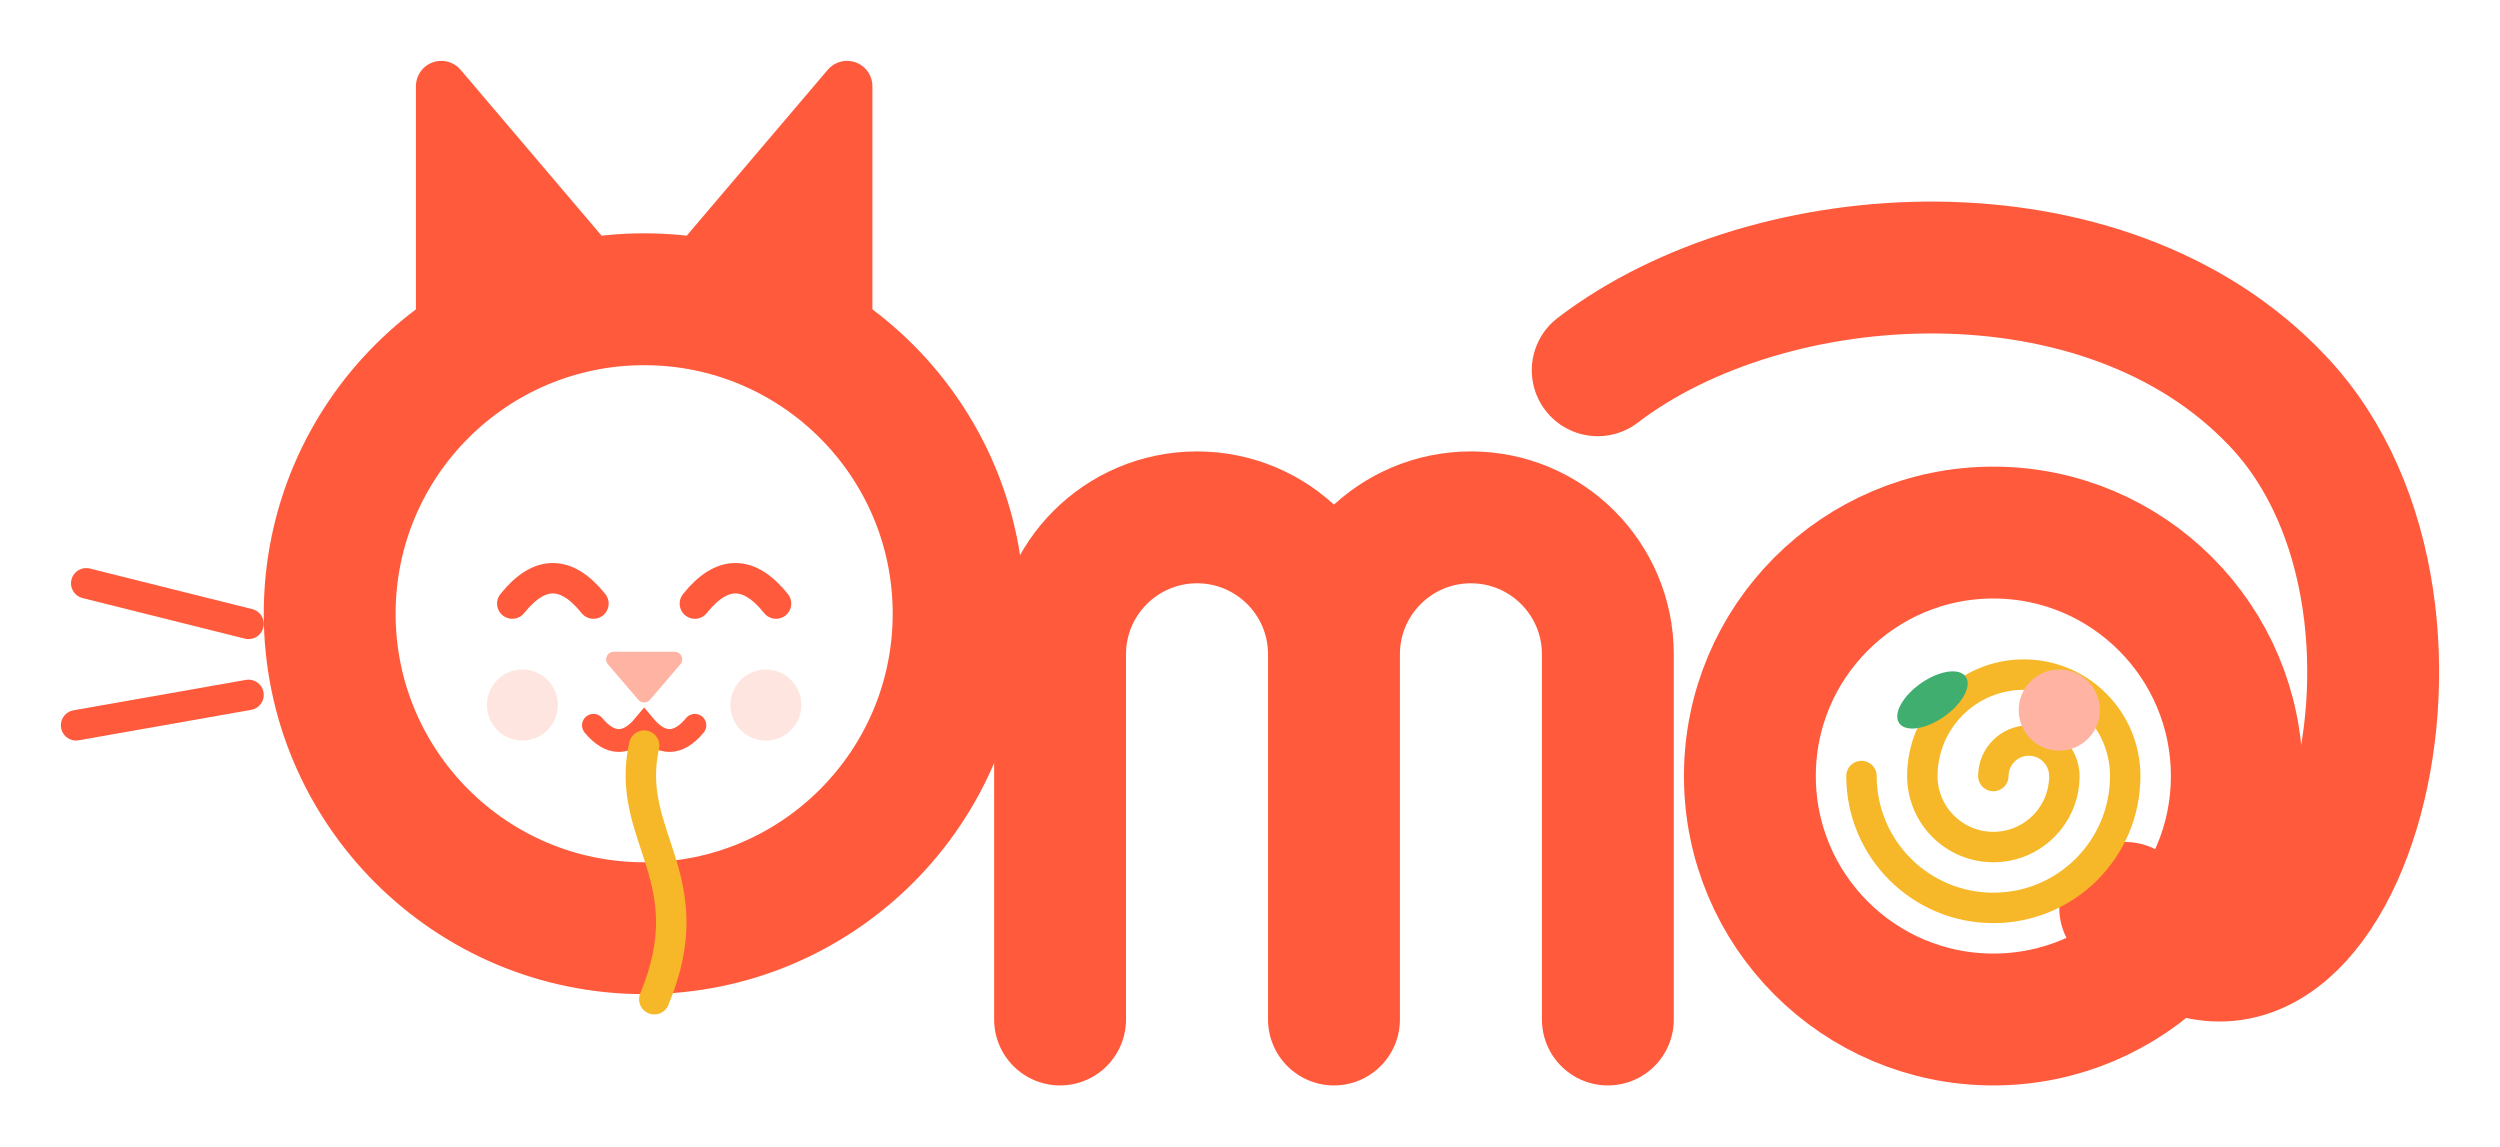
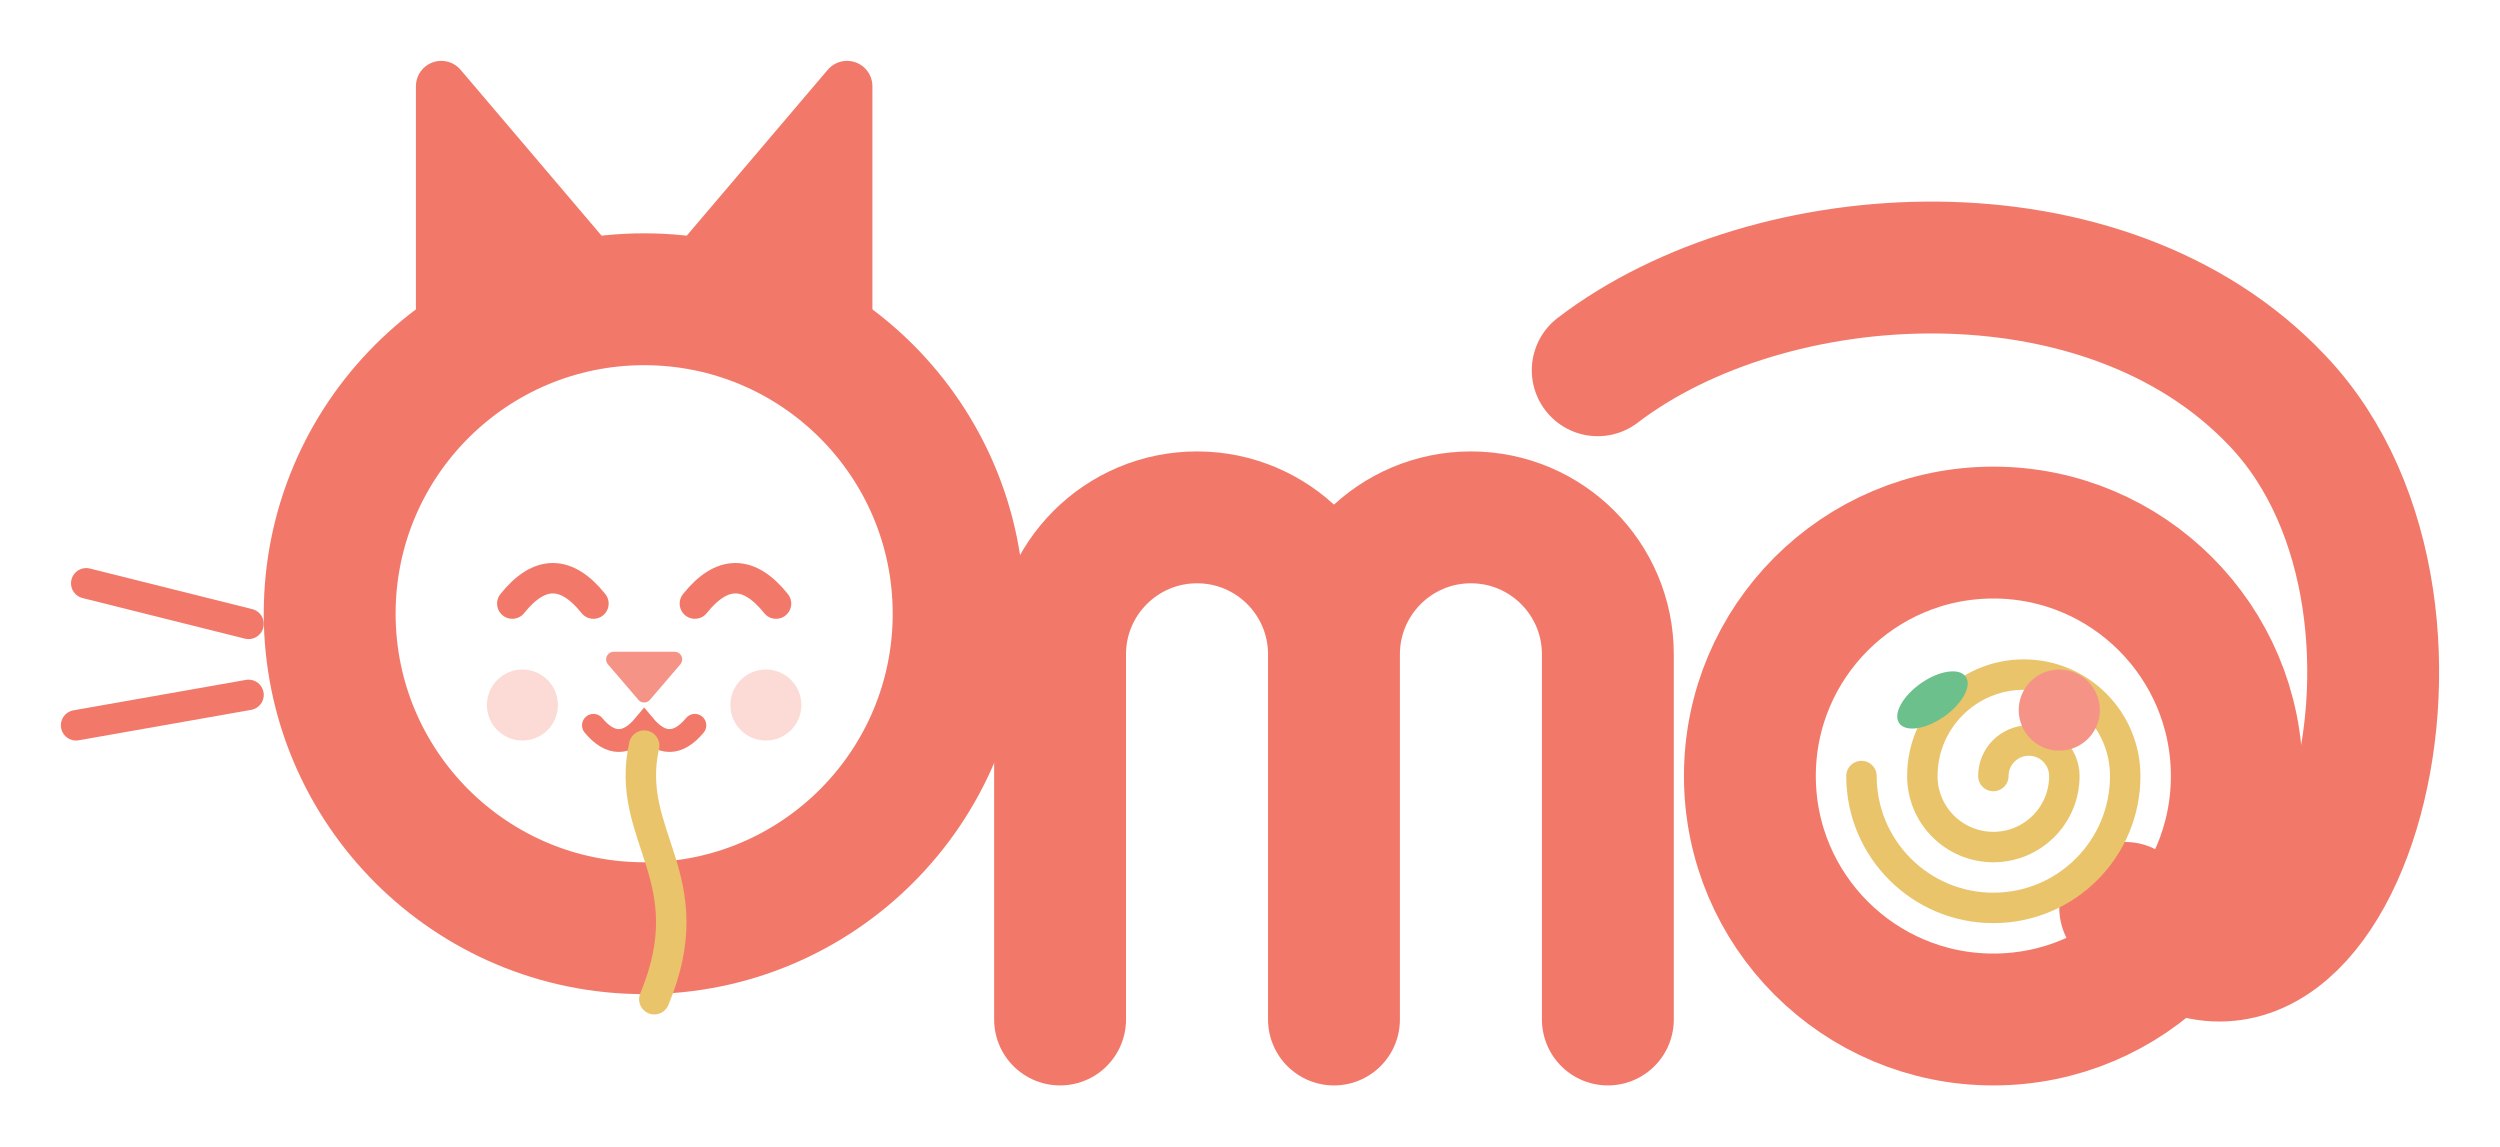
<svg xmlns="http://www.w3.org/2000/svg" viewBox="3 49 492.89 226" width="985.78" height="452" role="img" aria-label="OMQ, symbole nuit">
-   <path d="M422 228 C 462 268, 492 170, 452 128 C 418 92, 352 96, 318 122" fill="none" stroke="#FF5A3C" stroke-width="26" stroke-linecap="round" />
-   <path d="M212 250 V178 A27 27 0 0 1 266 178 V250 M266 178 A27 27 0 0 1 320 178 V250" fill="none" stroke="#FF5A3C" stroke-width="26" stroke-linecap="round" stroke-linejoin="round" />
-   <path d="M370 202 a26 26 0 1 0 52 0 a20 20 0 1 0 -40 0 a14 14 0 1 0 28 0 a7 7 0 1 0 -14 0" fill="none" stroke="#F6B828" stroke-width="6" stroke-linecap="round" />
-   <circle cx="409" cy="189" r="8" fill="#FFB4A3" />
-   <ellipse cx="384" cy="187" rx="8" ry="4" transform="rotate(-35 384 187)" fill="#3FAE6E" />
-   <circle cx="396" cy="202" r="48" fill="none" stroke="#FF5A3C" stroke-width="26" />
-   <polygon points="90,124 124,106 90,66" fill="#FF5A3C" stroke="#FF5A3C" stroke-width="10" stroke-linejoin="round" />
-   <polygon points="136,106 170,124 170,66" fill="#FF5A3C" stroke="#FF5A3C" stroke-width="10" stroke-linejoin="round" />
-   <circle cx="130" cy="170" r="62" fill="none" stroke="#FF5A3C" stroke-width="26" />
-   <path d="M52 172 L20 164 M52 186 L18 192" fill="none" stroke="#FF5A3C" stroke-width="6" stroke-linecap="round" />
-   <path d="M104 168 Q112 158 120 168 M140 168 Q148 158 156 168" fill="none" stroke="#FF5A3C" stroke-width="6" stroke-linecap="round" />
-   <circle cx="106" cy="188" r="7" fill="#FFB4A3" fill-opacity="0.35" />
-   <circle cx="154" cy="188" r="7" fill="#FFB4A3" fill-opacity="0.35" />
-   <path d="M124 179 L136 179 L130 186 Z" fill="#FFB4A3" stroke="#FFB4A3" stroke-width="3" stroke-linejoin="round" />
-   <path d="M120 192 Q125 198 130 192 Q135 198 140 192" fill="none" stroke="#FF5A3C" stroke-width="4.5" stroke-linecap="round" />
-   <path d="M130 196 C 126 214, 142 222, 132 246" fill="none" stroke="#F6B828" stroke-width="6" stroke-linecap="round" />
+   <path d="M422 228 C 462 268, 492 170, 452 128 C 418 92, 352 96, 318 122" fill="none" stroke="#F2796A" stroke-width="26" stroke-linecap="round" />
+   <path d="M212 250 V178 A27 27 0 0 1 266 178 V250 M266 178 A27 27 0 0 1 320 178 V250" fill="none" stroke="#F2796A" stroke-width="26" stroke-linecap="round" stroke-linejoin="round" />
+   <path d="M370 202 a26 26 0 1 0 52 0 a20 20 0 1 0 -40 0 a14 14 0 1 0 28 0 a7 7 0 1 0 -14 0" fill="none" stroke="#E9C46A" stroke-width="6" stroke-linecap="round" />
+   <circle cx="409" cy="189" r="8" fill="#F59486" />
+   <ellipse cx="384" cy="187" rx="8" ry="4" transform="rotate(-35 384 187)" fill="#6CC08B" />
+   <circle cx="396" cy="202" r="48" fill="none" stroke="#F2796A" stroke-width="26" />
+   <polygon points="90,124 124,106 90,66" fill="#F2796A" stroke="#F2796A" stroke-width="10" stroke-linejoin="round" />
+   <polygon points="136,106 170,124 170,66" fill="#F2796A" stroke="#F2796A" stroke-width="10" stroke-linejoin="round" />
+   <circle cx="130" cy="170" r="62" fill="none" stroke="#F2796A" stroke-width="26" />
+   <path d="M52 172 L20 164 M52 186 L18 192" fill="none" stroke="#F2796A" stroke-width="6" stroke-linecap="round" />
+   <path d="M104 168 Q112 158 120 168 M140 168 Q148 158 156 168" fill="none" stroke="#F2796A" stroke-width="6" stroke-linecap="round" />
+   <circle cx="106" cy="188" r="7" fill="#F59486" fill-opacity="0.35" />
+   <circle cx="154" cy="188" r="7" fill="#F59486" fill-opacity="0.35" />
+   <path d="M124 179 L136 179 L130 186 Z" fill="#F59486" stroke="#F59486" stroke-width="3" stroke-linejoin="round" />
+   <path d="M120 192 Q125 198 130 192 Q135 198 140 192" fill="none" stroke="#F2796A" stroke-width="4.5" stroke-linecap="round" />
+   <path d="M130 196 C 126 214, 142 222, 132 246" fill="none" stroke="#E9C46A" stroke-width="6" stroke-linecap="round" />
</svg>
